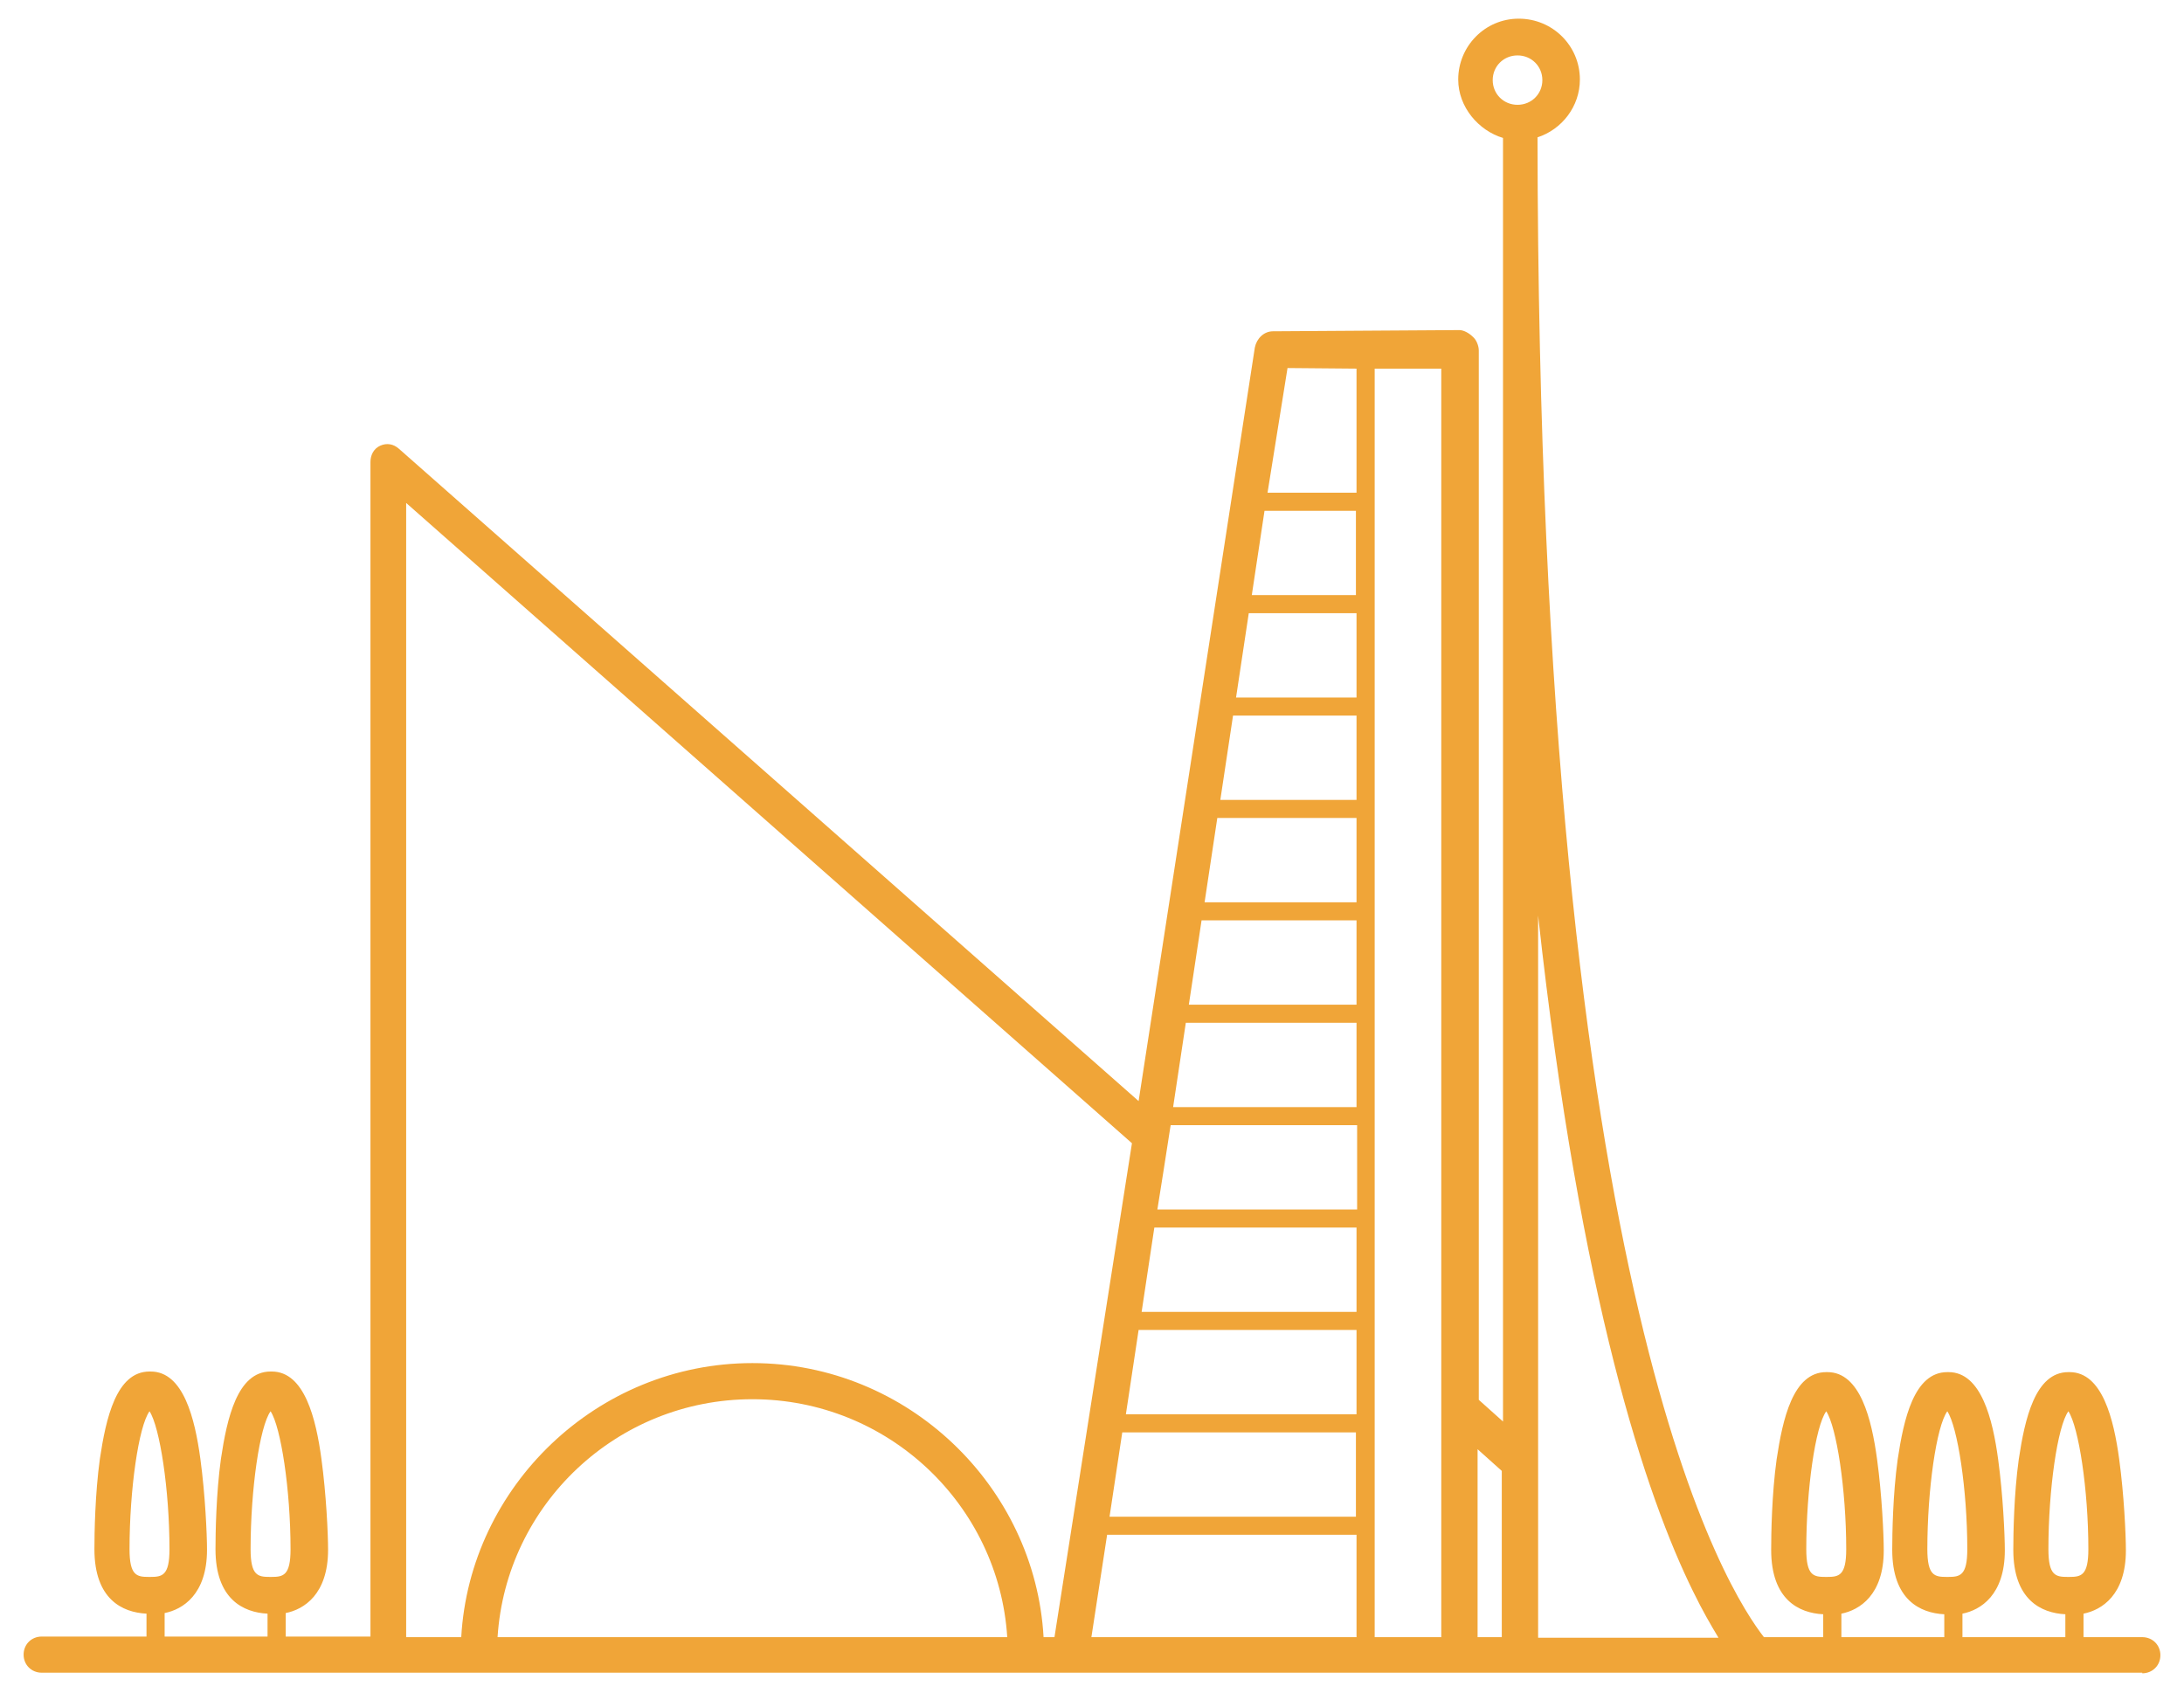
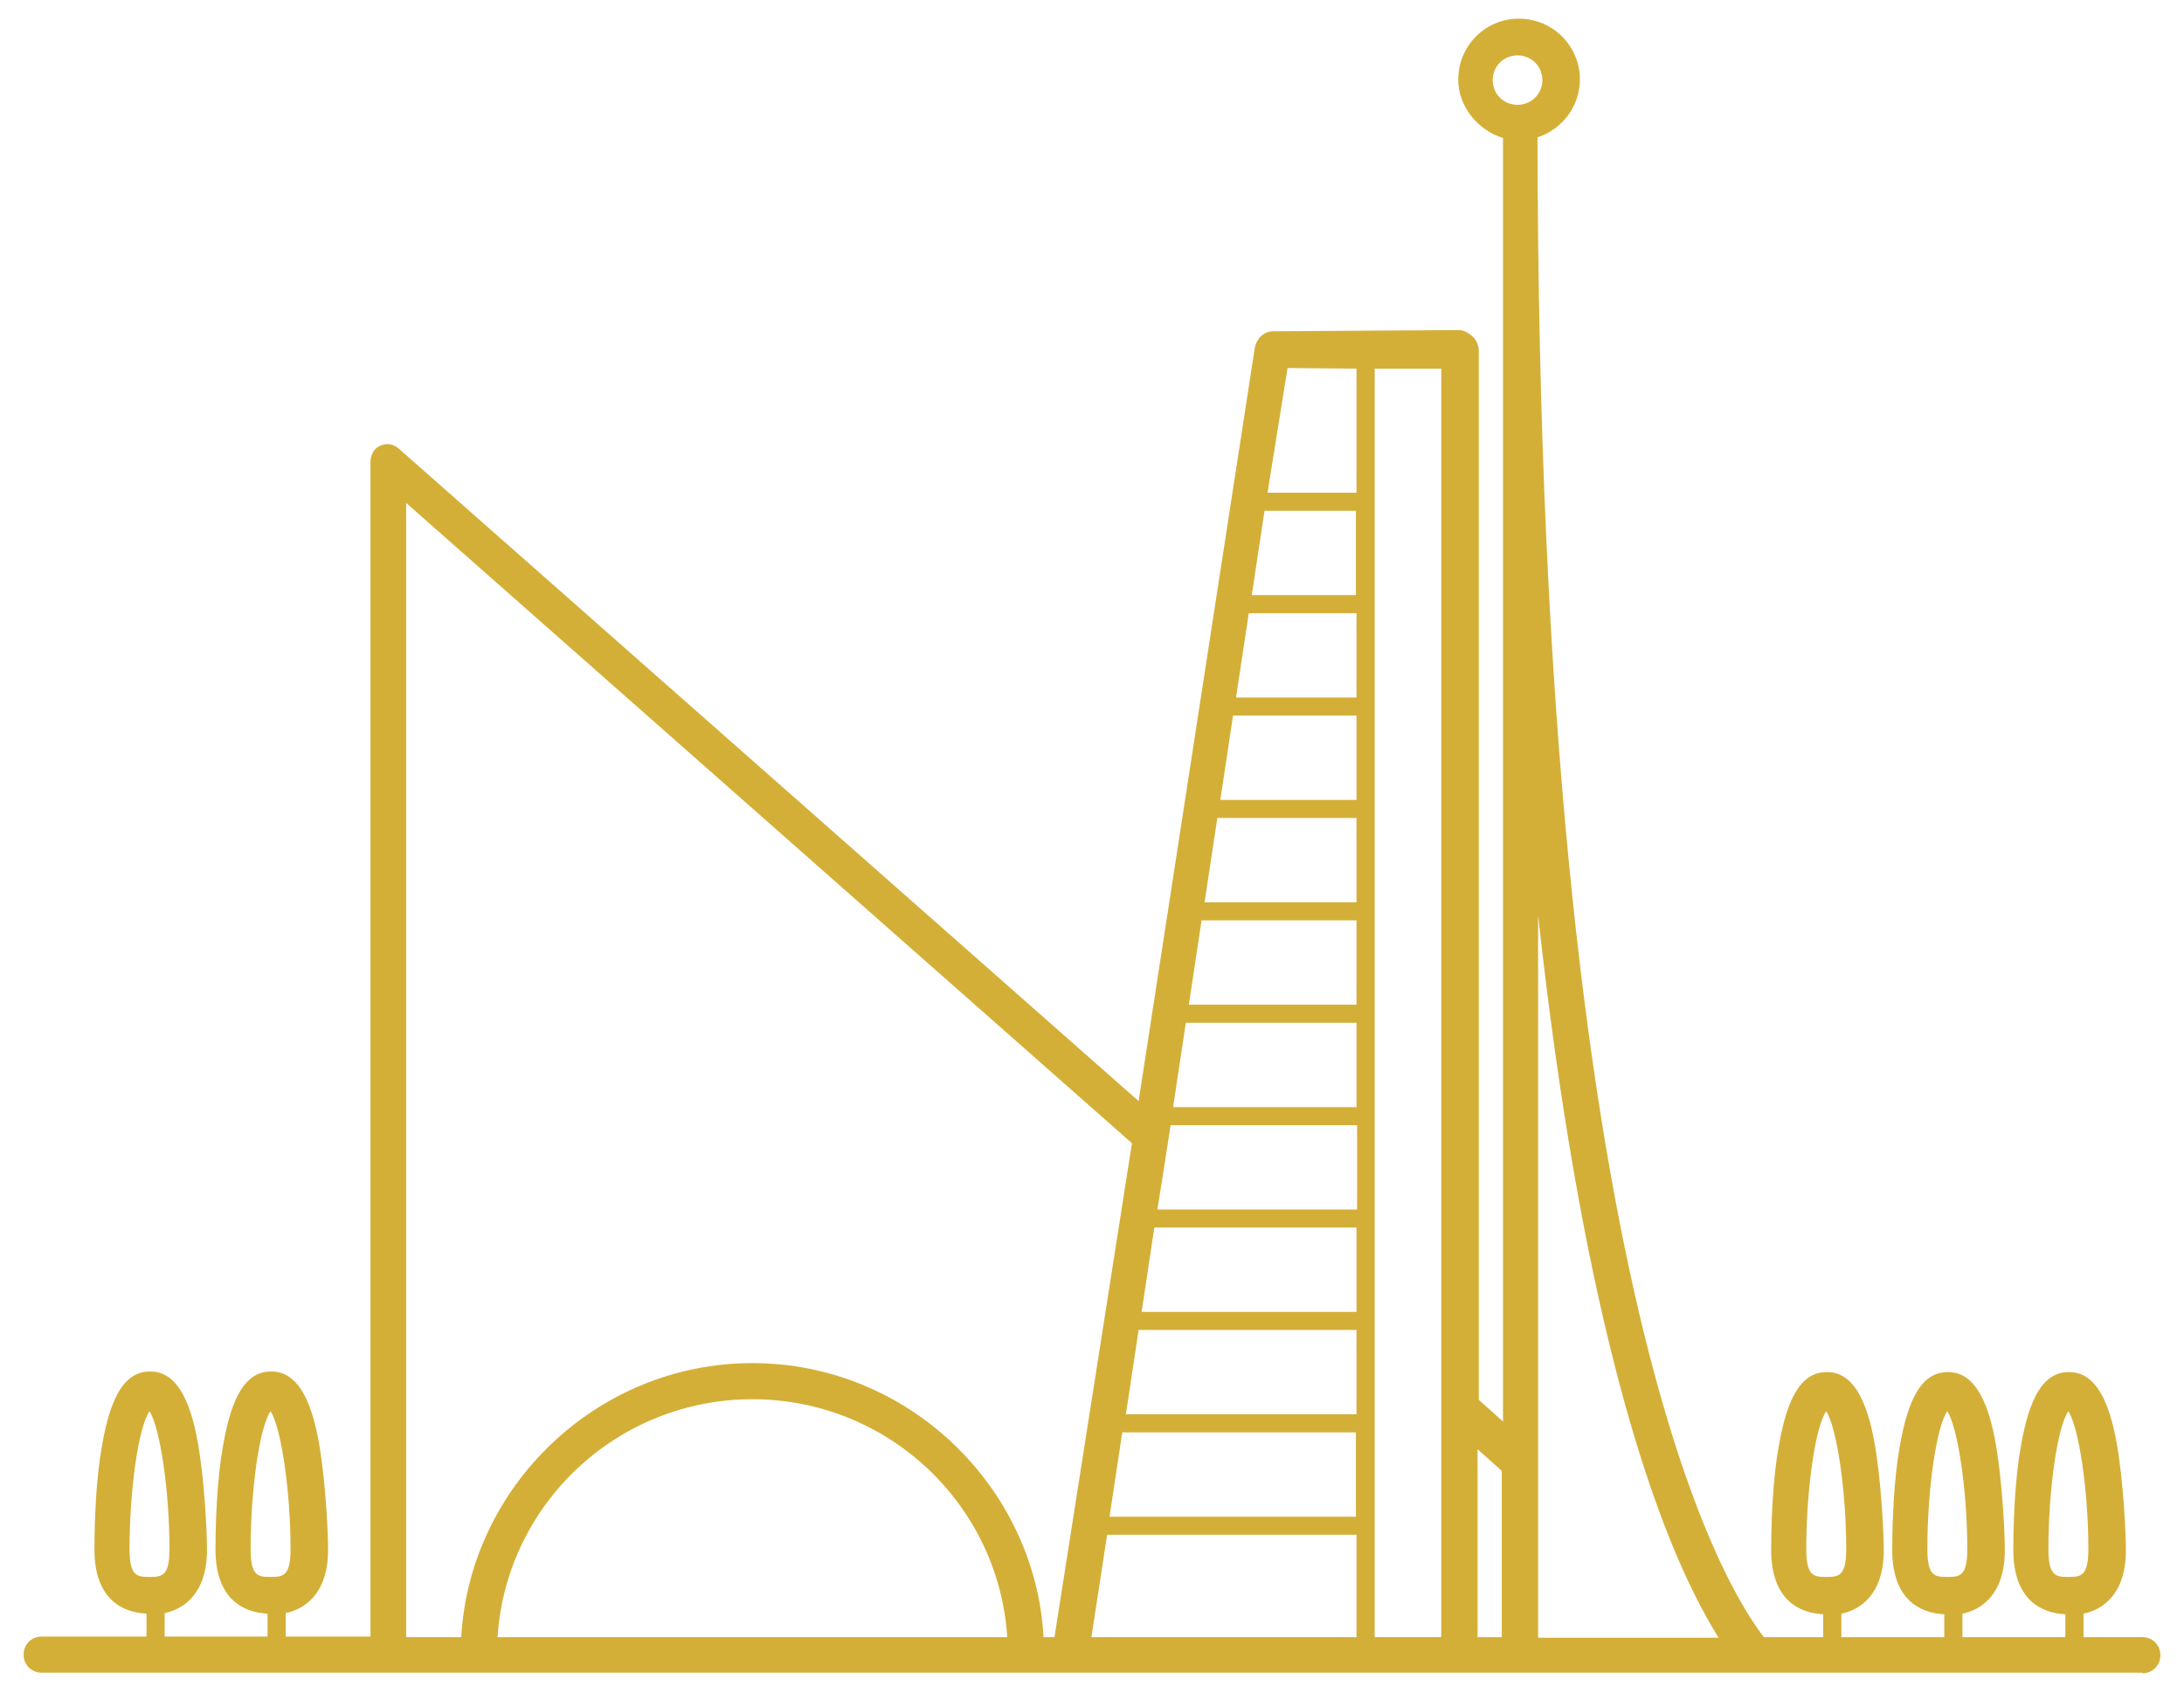
<svg xmlns="http://www.w3.org/2000/svg" width="120" height="93" viewBox="0 0 120 93" fill="none">
-   <path d="M117.705 91.941C118.27 91.941 118.703 91.511 118.703 90.948C118.703 90.385 118.27 89.955 117.705 89.955H114.479V88.664C115.476 88.466 116.807 87.638 116.807 85.189C116.807 84.329 116.707 82.144 116.441 80.192C116.142 77.974 115.51 75.393 113.714 75.393H113.647C111.818 75.393 111.253 77.974 110.92 80.192C110.654 82.111 110.621 84.296 110.621 85.156C110.621 87.903 112.151 88.631 113.481 88.698V89.955H107.827V88.664C108.825 88.466 110.155 87.638 110.155 85.189C110.155 84.329 110.055 82.144 109.789 80.192C109.49 77.974 108.858 75.393 107.062 75.393H106.995C105.166 75.393 104.601 77.974 104.268 80.192C104.002 82.111 103.969 84.296 103.969 85.156C103.969 87.903 105.499 88.631 106.829 88.698V89.955H101.175V88.664C102.173 88.466 103.503 87.638 103.503 85.189C103.503 84.329 103.403 82.144 103.137 80.192C102.838 77.974 102.206 75.393 100.41 75.393H100.343C98.514 75.393 97.949 77.974 97.616 80.192C97.35 82.111 97.317 84.296 97.317 85.156C97.317 87.903 98.847 88.631 100.177 88.698V89.955H96.918C95.122 87.638 84.545 72.116 84.479 7.546C85.809 7.116 86.807 5.858 86.807 4.369C86.807 2.515 85.31 1.026 83.448 1.026C81.585 1.026 80.122 2.548 80.122 4.369C80.122 5.891 81.252 7.182 82.583 7.579V78.107L81.252 76.915V19.262C81.252 18.997 81.12 18.666 80.92 18.501C80.72 18.302 80.421 18.137 80.188 18.137L69.944 18.203C69.445 18.203 69.046 18.6 68.947 19.096L62.561 60.5L21.918 24.657C21.618 24.392 21.253 24.326 20.887 24.491C20.521 24.657 20.355 25.021 20.355 25.385V89.922H15.698V88.631C16.696 88.433 18.026 87.605 18.026 85.156C18.026 84.296 17.927 82.111 17.66 80.159C17.361 77.941 16.729 75.36 14.933 75.36H14.867C13.037 75.36 12.472 77.941 12.139 80.159C11.873 82.078 11.84 84.263 11.84 85.123C11.84 87.87 13.37 88.598 14.7 88.664V89.922H9.046V88.631C10.044 88.433 11.374 87.605 11.374 85.156C11.374 84.296 11.275 82.111 11.009 80.159C10.709 77.941 10.077 75.36 8.281 75.36H8.215C6.386 75.36 5.82 77.941 5.488 80.159C5.221 82.078 5.188 84.263 5.188 85.123C5.188 87.87 6.718 88.598 8.049 88.664V89.922H2.295C1.729 89.922 1.297 90.352 1.297 90.915C1.297 91.478 1.729 91.908 2.295 91.908H117.705V91.941ZM8.182 86.646C7.516 86.646 7.117 86.579 7.117 85.123C7.117 81.847 7.616 78.372 8.215 77.544C8.78 78.405 9.312 81.847 9.312 85.123C9.312 86.579 8.913 86.646 8.248 86.646H8.182ZM14.834 86.646C14.168 86.646 13.769 86.579 13.769 85.123C13.769 81.847 14.268 78.372 14.867 77.544C15.432 78.405 15.964 81.847 15.964 85.123C15.964 86.579 15.565 86.646 14.9 86.646H14.834ZM27.339 89.955C27.805 82.674 33.891 76.882 41.341 76.882C48.791 76.882 54.878 82.674 55.343 89.955H27.339ZM57.938 89.955H57.339C56.873 81.681 49.889 74.897 41.341 74.897C32.794 74.897 25.809 81.681 25.343 89.955H22.317V27.635L62.195 62.816L57.938 89.955ZM74.534 89.955H59.967L60.831 84.329H74.534V89.955ZM74.534 83.336H60.964L61.663 78.703H74.501V83.336H74.534ZM74.534 73.738V77.71H61.862L62.561 73.076H73.802H74.534V73.738ZM74.534 71.09V72.083H72.672H62.727L63.425 67.45H67.417H70.41H74.534V71.09ZM74.534 66.457H69.312H66.319H63.592L63.924 64.372L64.29 62.022L64.323 61.824H74.567V66.457H74.534ZM74.534 60.831H64.457L65.155 56.197H74.534V60.831ZM74.534 55.204H65.321L66.02 50.571H74.534V55.204ZM74.534 49.578H66.186L66.885 44.944H74.534V49.578ZM74.534 43.952H67.051L67.749 39.318H74.534V43.952ZM74.534 38.325H67.915L68.614 33.692H74.534V38.325ZM74.534 32.699H68.78L69.479 28.066H74.501V32.699H74.534ZM74.534 27.073H69.645L70.743 20.222L74.534 20.255V27.073ZM79.191 75.194V77.842V89.955H75.532V74.632V71.984V20.255H79.191V75.194ZM82.516 89.955H81.186V79.629L82.516 80.821V89.955ZM83.381 5.759C82.616 5.759 82.017 5.163 82.017 4.402C82.017 3.641 82.616 3.045 83.381 3.045C84.146 3.045 84.745 3.641 84.745 4.402C84.745 5.163 84.146 5.759 83.381 5.759ZM93.026 87.44C93.558 88.532 94.024 89.326 94.423 89.988H92.893H84.512V82.575V79.927V50.306C86.84 71.521 90.465 82.244 93.026 87.44ZM100.31 86.646C99.645 86.646 99.246 86.579 99.246 85.123C99.246 81.847 99.745 78.372 100.343 77.544C100.909 78.405 101.441 81.847 101.441 85.123C101.441 86.579 101.042 86.646 100.377 86.646H100.31ZM106.962 86.646C106.297 86.646 105.898 86.579 105.898 85.123C105.898 81.847 106.397 78.372 106.995 77.544C107.561 78.405 108.093 81.847 108.093 85.123C108.093 86.579 107.694 86.646 107.029 86.646H106.962ZM113.614 86.646C112.949 86.646 112.55 86.579 112.55 85.123C112.55 81.847 113.049 78.372 113.647 77.544C114.213 78.405 114.745 81.847 114.745 85.123C114.745 86.579 114.346 86.646 113.68 86.646H113.614Z" fill="#F0A538" />
+   <path d="M117.705 91.941C118.27 91.941 118.703 91.511 118.703 90.948C118.703 90.385 118.27 89.955 117.705 89.955H114.479V88.664C115.476 88.466 116.807 87.638 116.807 85.189C116.807 84.329 116.707 82.144 116.441 80.192C116.142 77.974 115.51 75.393 113.714 75.393H113.647C111.818 75.393 111.253 77.974 110.92 80.192C110.654 82.111 110.621 84.296 110.621 85.156C110.621 87.903 112.151 88.631 113.481 88.698V89.955H107.827V88.664C108.825 88.466 110.155 87.638 110.155 85.189C110.155 84.329 110.055 82.144 109.789 80.192C109.49 77.974 108.858 75.393 107.062 75.393H106.995C105.166 75.393 104.601 77.974 104.268 80.192C104.002 82.111 103.969 84.296 103.969 85.156C103.969 87.903 105.499 88.631 106.829 88.698V89.955H101.175V88.664C102.173 88.466 103.503 87.638 103.503 85.189C103.503 84.329 103.403 82.144 103.137 80.192C102.838 77.974 102.206 75.393 100.41 75.393H100.343C98.514 75.393 97.949 77.974 97.616 80.192C97.35 82.111 97.317 84.296 97.317 85.156C97.317 87.903 98.847 88.631 100.177 88.698V89.955H96.918C95.122 87.638 84.545 72.116 84.479 7.546C85.809 7.116 86.807 5.858 86.807 4.369C86.807 2.515 85.31 1.026 83.448 1.026C81.585 1.026 80.122 2.548 80.122 4.369C80.122 5.891 81.252 7.182 82.583 7.579V78.107L81.252 76.915V19.262C81.252 18.997 81.12 18.666 80.92 18.501C80.72 18.302 80.421 18.137 80.188 18.137L69.944 18.203C69.445 18.203 69.046 18.6 68.947 19.096L62.561 60.5L21.918 24.657C21.618 24.392 21.253 24.326 20.887 24.491C20.521 24.657 20.355 25.021 20.355 25.385V89.922H15.698V88.631C16.696 88.433 18.026 87.605 18.026 85.156C18.026 84.296 17.927 82.111 17.66 80.159C17.361 77.941 16.729 75.36 14.933 75.36H14.867C13.037 75.36 12.472 77.941 12.139 80.159C11.873 82.078 11.84 84.263 11.84 85.123C11.84 87.87 13.37 88.598 14.7 88.664V89.922H9.046V88.631C10.044 88.433 11.374 87.605 11.374 85.156C11.374 84.296 11.275 82.111 11.009 80.159C10.709 77.941 10.077 75.36 8.281 75.36H8.215C6.386 75.36 5.82 77.941 5.488 80.159C5.221 82.078 5.188 84.263 5.188 85.123C5.188 87.87 6.718 88.598 8.049 88.664V89.922H2.295C1.729 89.922 1.297 90.352 1.297 90.915C1.297 91.478 1.729 91.908 2.295 91.908H117.705V91.941ZM8.182 86.646C7.516 86.646 7.117 86.579 7.117 85.123C7.117 81.847 7.616 78.372 8.215 77.544C8.78 78.405 9.312 81.847 9.312 85.123C9.312 86.579 8.913 86.646 8.248 86.646H8.182ZM14.834 86.646C14.168 86.646 13.769 86.579 13.769 85.123C13.769 81.847 14.268 78.372 14.867 77.544C15.432 78.405 15.964 81.847 15.964 85.123C15.964 86.579 15.565 86.646 14.9 86.646H14.834ZM27.339 89.955C27.805 82.674 33.891 76.882 41.341 76.882C48.791 76.882 54.878 82.674 55.343 89.955H27.339ZM57.938 89.955H57.339C56.873 81.681 49.889 74.897 41.341 74.897C32.794 74.897 25.809 81.681 25.343 89.955H22.317V27.635L62.195 62.816L57.938 89.955ZM74.534 89.955H59.967L60.831 84.329H74.534V89.955ZM74.534 83.336H60.964L61.663 78.703H74.501V83.336H74.534ZM74.534 73.738V77.71H61.862L62.561 73.076H73.802H74.534V73.738ZM74.534 71.09V72.083H72.672H62.727L63.425 67.45H67.417H70.41H74.534V71.09ZM74.534 66.457H69.312H66.319H63.592L63.924 64.372L64.29 62.022L64.323 61.824H74.567V66.457H74.534ZM74.534 60.831H64.457L65.155 56.197H74.534V60.831ZM74.534 55.204H65.321L66.02 50.571H74.534V55.204ZM74.534 49.578H66.186L66.885 44.944H74.534V49.578ZM74.534 43.952H67.051L67.749 39.318H74.534V43.952ZM74.534 38.325H67.915L68.614 33.692H74.534V38.325ZM74.534 32.699H68.78L69.479 28.066H74.501V32.699H74.534ZM74.534 27.073H69.645L70.743 20.222L74.534 20.255V27.073ZM79.191 75.194V77.842V89.955H75.532V74.632V71.984V20.255H79.191V75.194ZM82.516 89.955H81.186V79.629L82.516 80.821V89.955ZM83.381 5.759C82.616 5.759 82.017 5.163 82.017 4.402C82.017 3.641 82.616 3.045 83.381 3.045C84.146 3.045 84.745 3.641 84.745 4.402C84.745 5.163 84.146 5.759 83.381 5.759ZM93.026 87.44C93.558 88.532 94.024 89.326 94.423 89.988H92.893H84.512V82.575V79.927V50.306C86.84 71.521 90.465 82.244 93.026 87.44ZM100.31 86.646C99.645 86.646 99.246 86.579 99.246 85.123C99.246 81.847 99.745 78.372 100.343 77.544C100.909 78.405 101.441 81.847 101.441 85.123C101.441 86.579 101.042 86.646 100.377 86.646H100.31ZM106.962 86.646C106.297 86.646 105.898 86.579 105.898 85.123C105.898 81.847 106.397 78.372 106.995 77.544C107.561 78.405 108.093 81.847 108.093 85.123C108.093 86.579 107.694 86.646 107.029 86.646H106.962ZM113.614 86.646C112.949 86.646 112.55 86.579 112.55 85.123C112.55 81.847 113.049 78.372 113.647 77.544C114.213 78.405 114.745 81.847 114.745 85.123C114.745 86.579 114.346 86.646 113.68 86.646H113.614Z" fill="#D4AF37" />
</svg>
